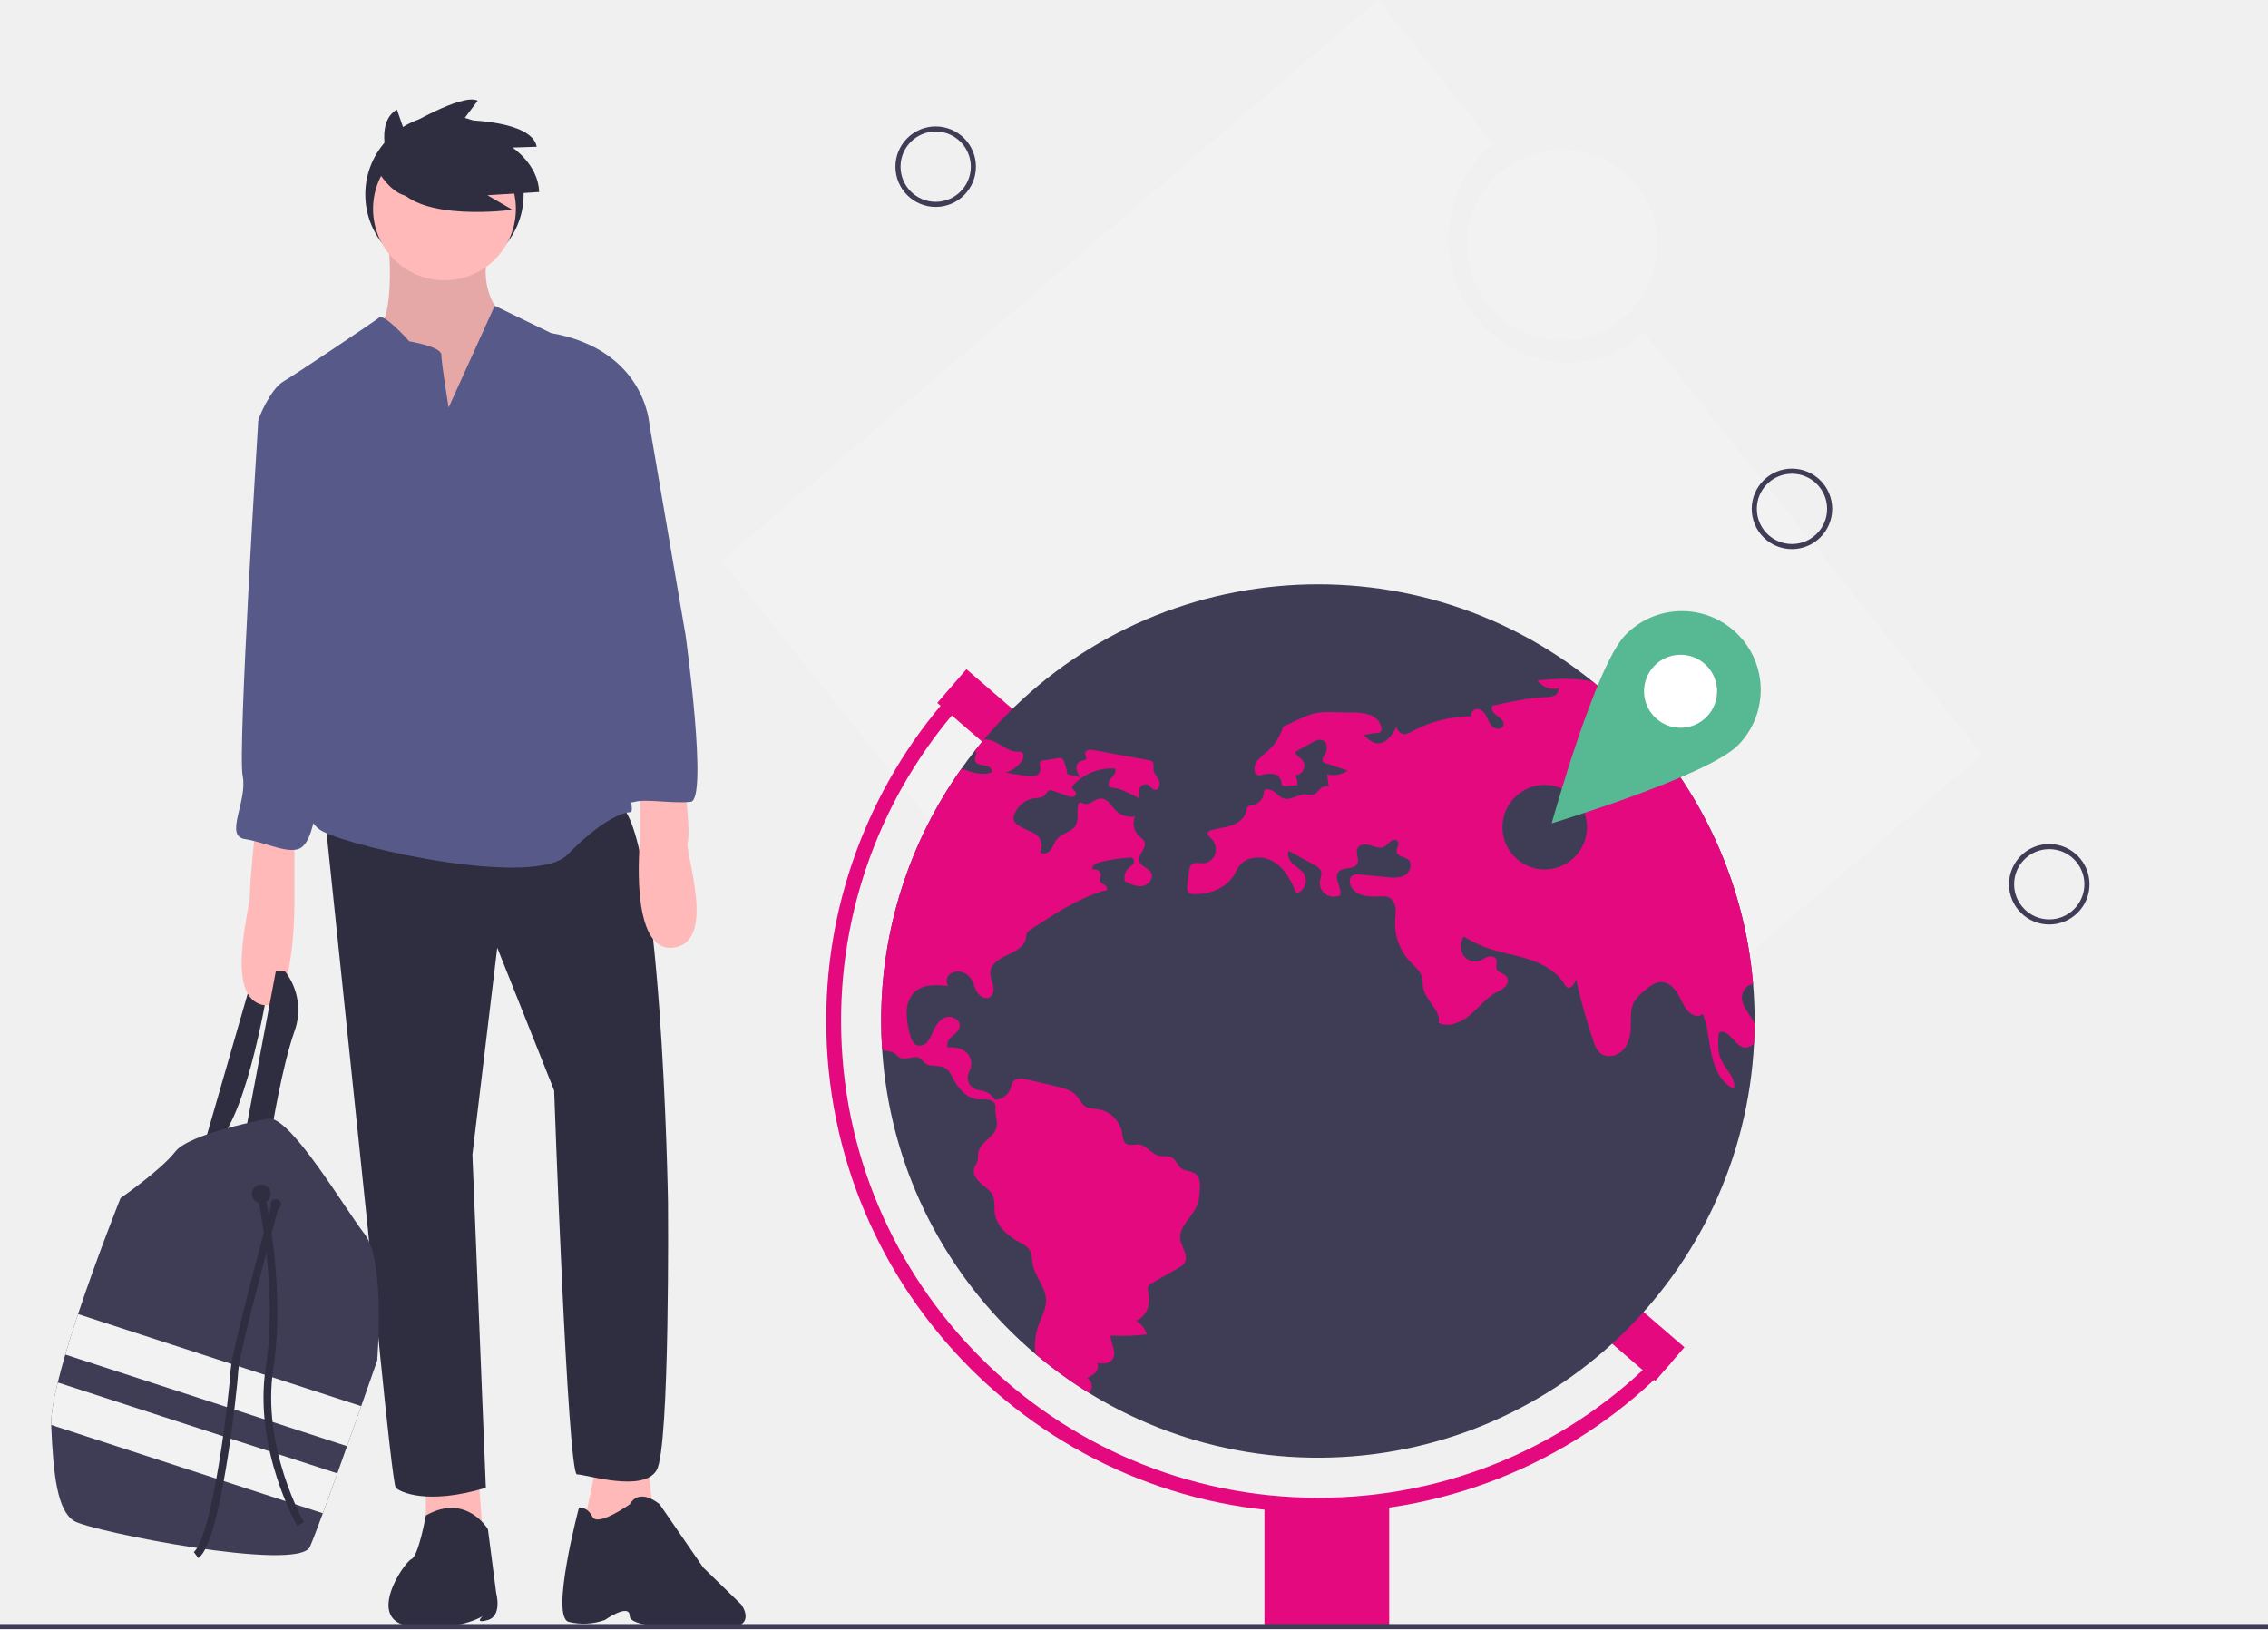
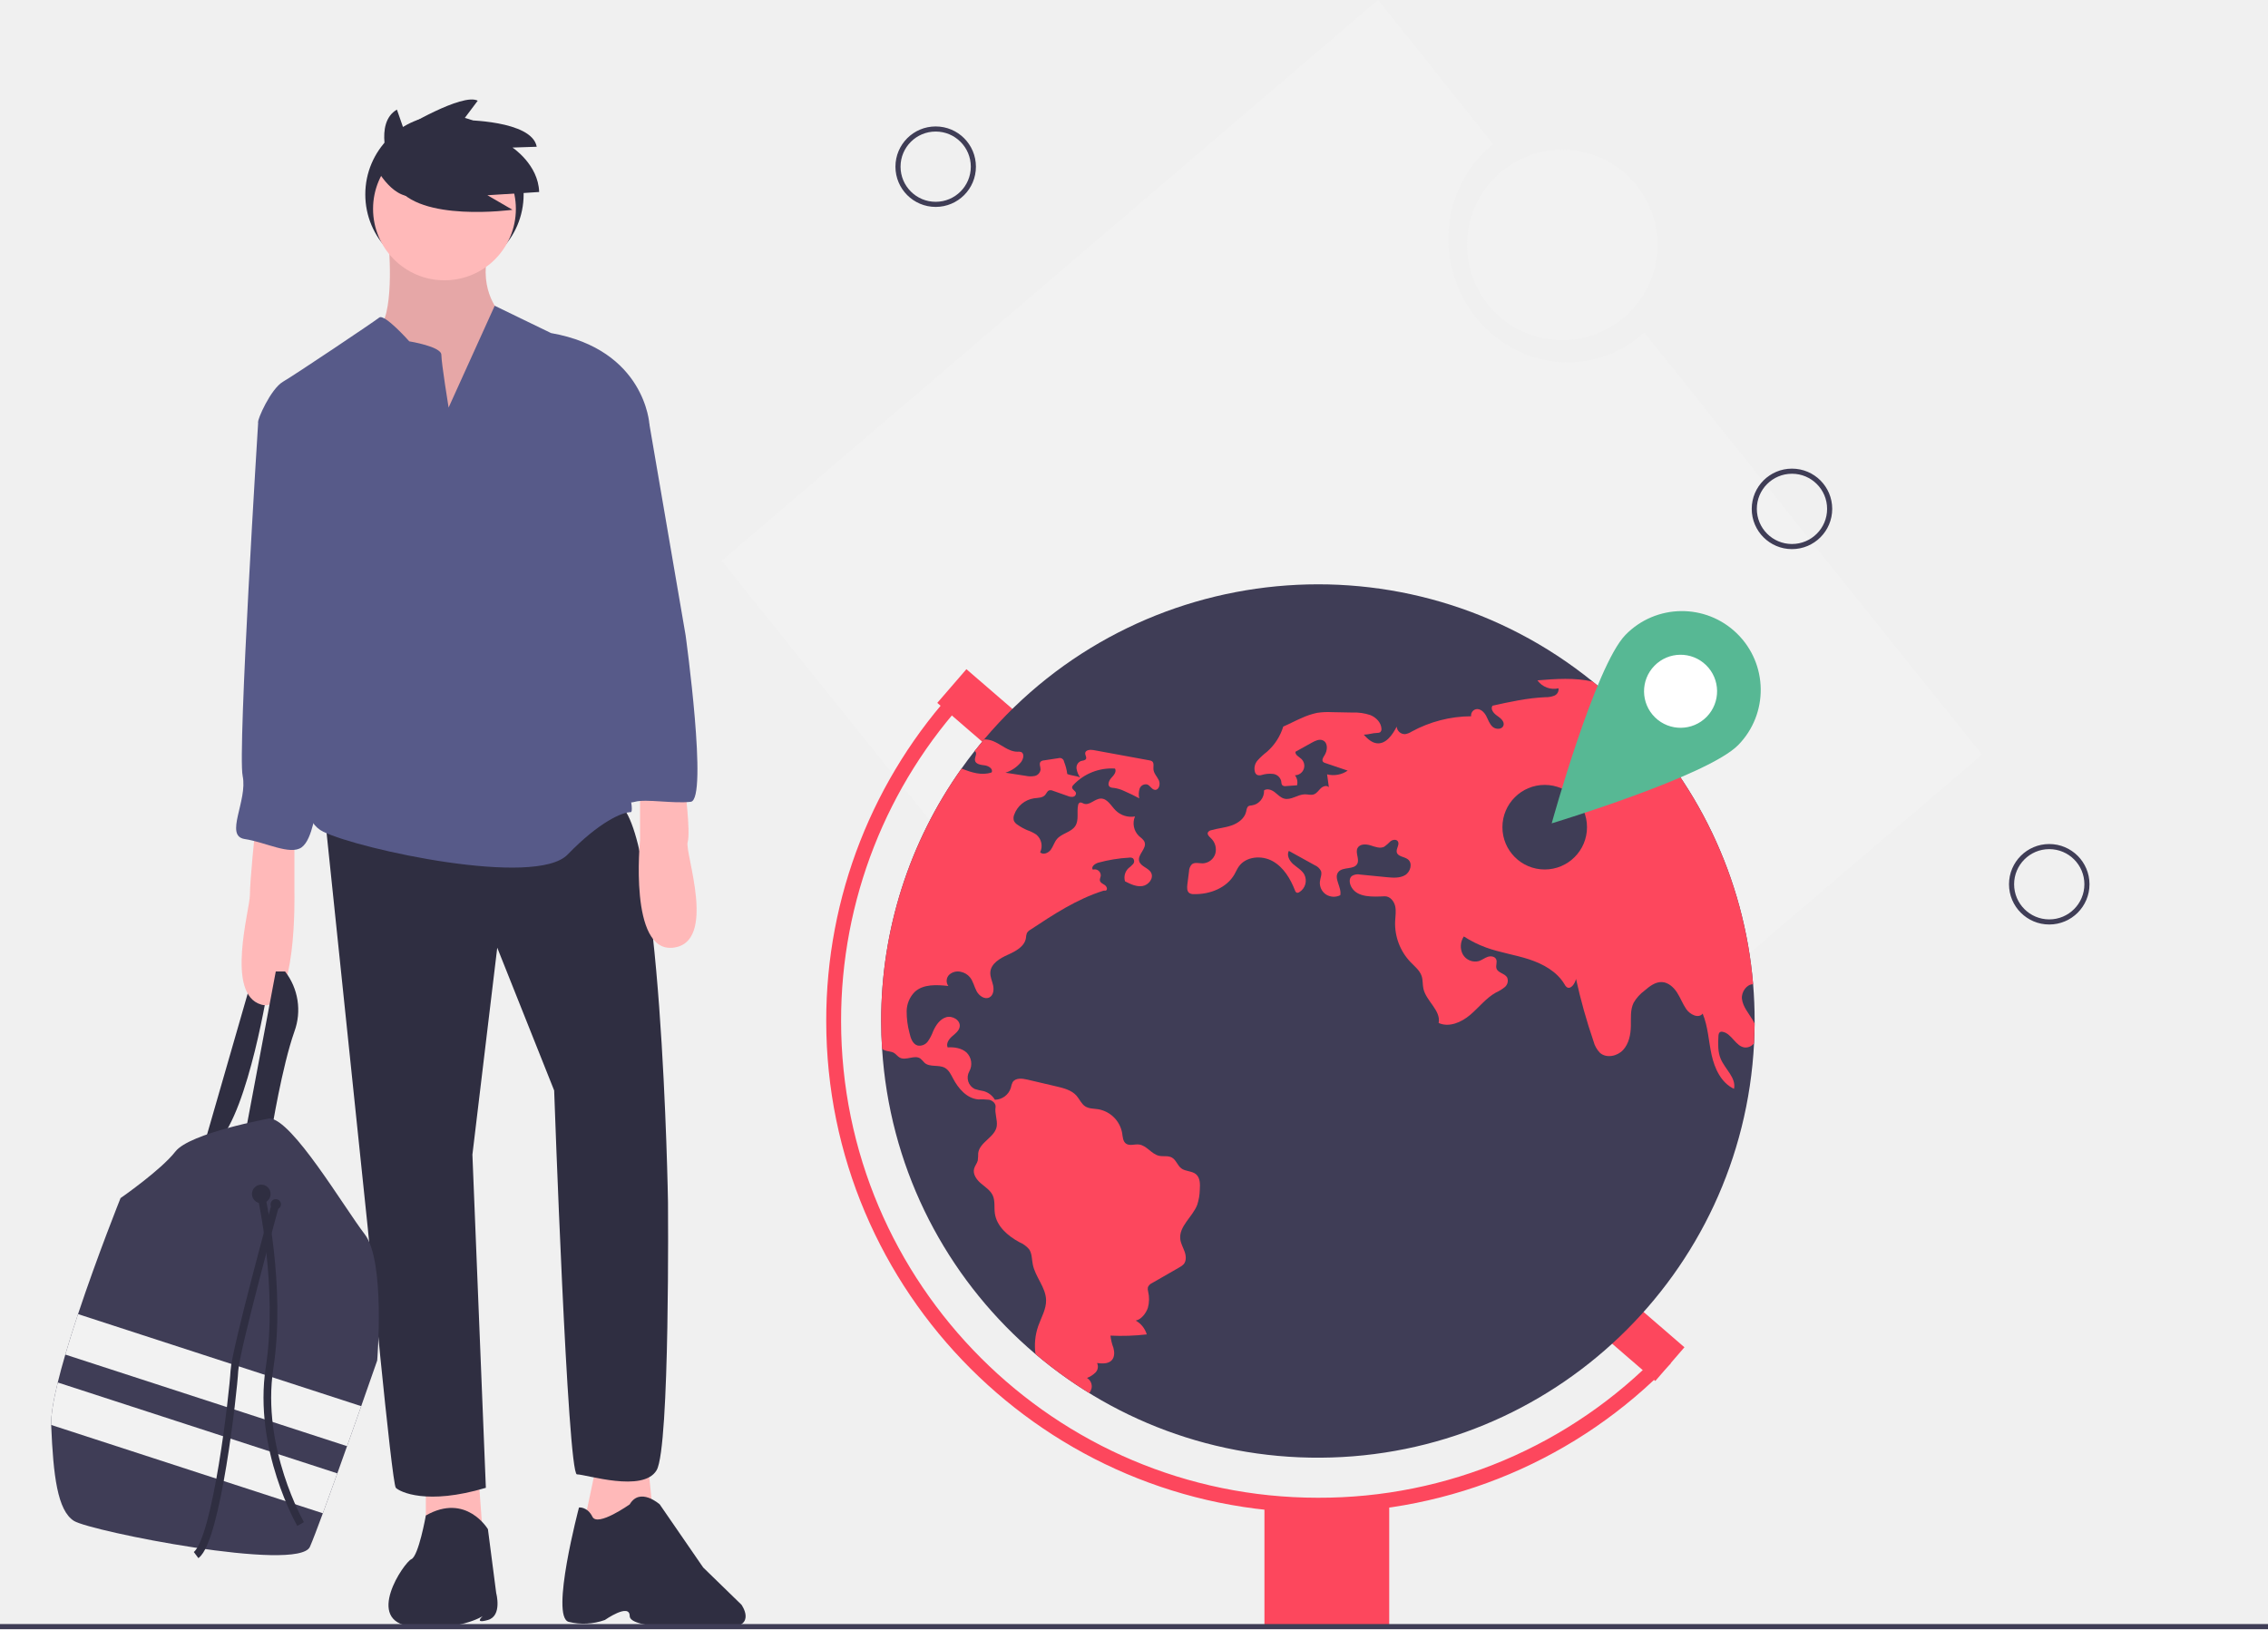
<svg xmlns="http://www.w3.org/2000/svg" id="b68b2dea-431f-4b15-9350-961d32a371b9" data-name="Layer 1" width="888" height="637.962" viewBox="0 0 888 637.962">
  <circle cx="174.023" cy="76.131" r="30.997" fill="#2f2e41" />
  <path d="M235.615,580.545l19.044-66.045,6.483,2.026s-7.699,49.433-19.854,61.993Z" transform="translate(-156 -131.237)" fill="#2f2e41" />
  <path d="M308.143,226.007s2.431,25.932-3.241,33.225,3.647,21.475,3.647,21.475l17.018,20.259,25.122-11.345,3.647-21.07-2.431-14.587s-8.509-8.509-4.862-23.906S308.143,226.007,308.143,226.007Z" transform="translate(-156 -131.237)" fill="#ffb9b9" />
  <path d="M308.143,226.007s2.431,25.932-3.241,33.225,3.647,21.475,3.647,21.475l17.018,20.259,25.122-11.345,3.647-21.07-2.431-14.587s-8.509-8.509-4.862-23.906S308.143,226.007,308.143,226.007Z" transform="translate(-156 -131.237)" opacity="0.1" />
  <polygon points="166.73 579.778 166.73 596.39 189.015 600.847 186.989 573.295 166.73 579.778" fill="#ffb9b9" />
  <polygon points="233.586 573.295 228.723 596.39 238.448 603.278 255.466 590.718 253.44 570.863 233.586 573.295" fill="#ffb9b9" />
  <path d="M347.041,730.058s-8.509-14.383-24.311-5.368c0,0-2.836,15.903-5.673,17.118s-18.639,24.311,0,26.337,27.958-4.052,27.958-4.052-3.647,3.138,2.026,1.517,3.241-10.535,3.241-10.535Z" transform="translate(-156 -131.237)" fill="#2f2e41" />
  <path d="M402.551,720.334s-12.561,8.914-14.587,4.862-5.267-3.647-5.267-3.647-11.345,42.768-4.052,44.794A24.584,24.584,0,0,0,392.827,765.611s9.724-6.81,9.724-1.543,27.147,4.888,38.493,4.483,5.267-8.914,5.267-8.914l-14.992-14.587-17.018-24.716S406.603,713.446,402.551,720.334Z" transform="translate(-156 -131.237)" fill="#2f2e41" />
  <path d="M283.022,449.264l17.018,163.29s9.319,99.676,10.94,101.297,12.156,6.888,35.251,0l-5.267-130.47,9.724-81.037,22.285,55.916s5.267,150.324,8.914,150.324,25.932,7.293,31.199-1.621,4.457-104.943,4.457-104.943-2.431-151.54-20.259-156.402S283.022,449.264,283.022,449.264Z" transform="translate(-156 -131.237)" fill="#2f2e41" />
  <circle cx="174.023" cy="81.804" r="27.958" fill="#ffb9b9" />
  <path d="M331.644,290.836s-2.836-17.423-2.836-20.665-12.561-5.267-12.561-5.267-9.724-10.94-11.75-9.319-32.82,22.285-37.682,25.122-10.13,14.992-9.724,15.802,25.527,53.485,25.527,53.485,10.94,32.415,3.241,49.433-17.423,50.648-3.241,57.536,83.063,21.88,95.624,8.914,21.475-16.613,24.716-16.613-13.371-56.321-9.724-61.588-1.621-38.087-1.621-38.087l18.639-52.269s-1.621-29.173-38.493-35.656L349.699,250.968Z" transform="translate(-156 -131.237)" fill="#575a89" />
  <path d="M255.874,456.558s-2.026,19.449-2.026,25.122-9.724,38.898,4.457,42.95,12.966-44.165,12.966-44.165V455.747Z" transform="translate(-156 -131.237)" fill="#ffb9b9" />
  <path d="M424.026,438.324s2.431,18.639,1.216,22.69,11.75,39.303-5.673,41.329-12.966-42.139-12.966-42.139v-21.88Z" transform="translate(-156 -131.237)" fill="#ffb9b9" />
  <path d="M252.227,574.062l11.75-62.399h3.647a24.543,24.543,0,0,1,3.647,23.501c-4.862,13.776-8.914,38.898-8.914,38.898Z" transform="translate(-156 -131.237)" fill="#2f2e41" />
  <path d="M263.167,291.647l-6.078,4.862s-8.104,128.849-6.078,138.574-7.293,23.501.81,24.716,17.828,6.483,22.285,3.241,5.267-14.992,6.888-17.828,4.457-36.467,4.457-36.467,8.509-33.63,3.241-58.752-10.13-50.648-10.13-50.648Z" transform="translate(-156 -131.237)" fill="#575a89" />
  <path d="M391.611,281.517,410.25,297.319l14.182,82.658s8.914,64.425,2.026,65.235-17.423-1.216-21.88,0-8.104-2.026-8.104-2.026-4.862-25.932-4.862-26.337S388.37,386.866,388.37,386.866l-4.052-33.225,6.078-36.467Z" transform="translate(-156 -131.237)" fill="#575a89" />
  <path d="M303.686,664.013s-2.634,7.565-6.264,17.865c-1.686,4.789-3.586,10.174-5.543,15.665-1.26,3.549-2.54,7.143-3.801,10.652-2.01,5.612-3.963,11.001-5.669,15.628-2.253,6.106-4.08,10.891-5.061,13.124-4.457,10.13-85.899-6.078-92.382-10.13s-8.104-17.828-8.914-37.277c-.004-.101-.008-.203-.008-.304-.105-3.926.895-9.773,2.569-16.633.835-3.428,1.84-7.107,2.958-10.928,1.499-5.126,3.201-10.498,4.98-15.847,7.642-22.974,16.649-45.429,16.649-45.429s15.802-10.94,21.475-18.233,36.872-12.966,36.872-12.966c8.914.405,29.173,34.846,37.277,45.381S303.686,664.013,303.686,664.013Z" transform="translate(-156 -131.237)" fill="#3f3d56" />
  <circle cx="102.305" cy="467.541" r="3.647" fill="#2f2e41" />
  <circle cx="107.978" cy="471.593" r="2.026" fill="#2f2e41" />
  <path d="M297.422,681.878c-1.686,4.789-3.586,10.174-5.543,15.665L181.571,661.675c1.499-5.126,3.201-10.498,4.98-15.847Z" transform="translate(-156 -131.237)" fill="#f2f2f2" />
  <path d="M288.078,708.194c-2.01,5.612-3.963,11.001-5.669,15.628L176.044,689.236c-.105-3.926.895-9.773,2.569-16.633Z" transform="translate(-156 -131.237)" fill="#f2f2f2" />
  <path d="M258.305,599.588s8.104,35.656,3.241,67.261,12.156,61.183,12.156,61.183" transform="translate(-156 -131.237)" fill="none" stroke="#2f2e41" stroke-miterlimit="10" stroke-width="3" />
  <path d="M263.978,602.425s-15.802,57.536-16.207,65.64-6.888,66.045-14.992,72.123" transform="translate(-156 -131.237)" fill="none" stroke="#2f2e41" stroke-miterlimit="10" stroke-width="3" />
  <path d="M308.559,195.98s-6.328-16.454,2.848-21.833l2.531,7.278s23.099-13.923,29.111-10.758l-5.696,7.594s26.896,0,28.794,10.442l-9.493.316s10.126,6.645,10.442,17.403l-20.251,1.266,9.809,5.696s-36.705,5.063-45.565-9.493Z" transform="translate(-156 -131.237)" fill="#2f2e41" />
  <path d="M303.078,196.631s7.293,14.587,17.018,10.94,0-17.018,0-17.018l-6.483-3.241Z" transform="translate(-156 -131.237)" fill="#2f2e41" />
  <path d="M932,426.751,799.75,261.487A44.403,44.403,0,0,1,778.361,272.287c-24.898,4.903-49.212-12.099-54.308-37.975a47.966,47.966,0,0,1,16.558-46.725L695.518,131.237,438.615,350.8l236.482,295.514Z" transform="translate(-156 -131.237)" fill="#f2f2f2" />
  <circle cx="611.674" cy="95.915" r="37.284" fill="#f2f2f2" />
-   <rect x="539.173" y="391.09" width="17.448" height="50.793" transform="translate(-281.462 427.517) rotate(-49.17044)" fill="#e5097f" />
-   <rect x="784.052" y="628.189" width="17.448" height="45.023" transform="translate(-373.9078 693.8884) rotate(-49.17044)" fill="#e5097f" />
+   <rect x="539.173" y="391.09" width="17.448" height="50.793" transform="translate(-281.462 427.517) rotate(-49.17044)" fill="#FD475D" />
+   <rect x="784.052" y="628.189" width="17.448" height="45.023" transform="translate(-373.9078 693.8884) rotate(-49.17044)" fill="#FD475D" />
  <path d="M843,531.047V532.071q-.035,3.856-.221,7.677a170.99,170.99,0,0,1-341.411,2.233q-.349-5.426-.349-10.934a170.143,170.143,0,0,1,31.441-98.837q2.46-3.49,5.118-6.851c1.221-1.559,2.478-3.083,3.746-4.595a171.023,171.023,0,0,1,238.293-22.613c2.059,1.663,4.083,3.385,6.06,5.141q2.373,2.111,4.664,4.316A170.528,170.528,0,0,1,842.407,516.67Q843,523.789,843,531.047Z" transform="translate(-156 -131.237)" fill="#3f3d56" />
-   <path d="M672.01,723.557c-106.15,0-192.51-86.36-192.51-192.51a191.88,191.88,0,0,1,51.366-130.915l4.263,3.956A186.079,186.079,0,0,0,485.316,531.047c0,102.943,83.75,186.694,186.694,186.694a185.217,185.217,0,0,0,134.026-56.725l4.176,4.048A190.987,190.987,0,0,1,672.01,723.557Z" transform="translate(-156 -131.237)" fill="#e5097f" />
-   <rect x="495.072" y="588.249" width="48.854" height="48.854" fill="#e5097f" />
-   <path d="M537.579,425.359a.951.951,0,0,1,.233.14c.919.756-.233,2.21-.093,3.408.163,1.535,2.21,1.873,3.757,2.024,1.547.163,3.501,1.407,2.768,2.78-3.885,1.338-7.817.023-11.783-1.501a170.144,170.144,0,0,0-31.441,98.837q0,5.514.349,10.934a4.42,4.42,0,0,0,1.059.57c1.163.442,2.513.361,3.583.989.849.5,1.419,1.384,2.268,1.849,2.431,1.326,5.804-1.221,8.073.361a20.857,20.857,0,0,1,1.663,1.698c2.094,1.815,5.537.593,7.956,1.954,1.559.872,2.361,2.617,3.199,4.199,2.082,3.955,5.455,7.84,9.91,8.154a26.688,26.688,0,0,1,4.211.14c1.373.314,2.722,1.512,2.501,2.896-.384,2.385.791,4.99.477,7.375-.57,4.362-6.747,6.27-7.27,10.632a26.264,26.264,0,0,1-.163,2.873c-.279,1.14-1.14,2.07-1.442,3.21-.582,2.152.965,4.304,2.652,5.746,1.698,1.454,3.722,2.71,4.653,4.734.977,2.152.5,4.653.814,6.991.698,5.106,5.106,8.887,9.643,11.33a10.068,10.068,0,0,1,3.769,2.745c1.163,1.687,1.047,3.908,1.442,5.921.954,4.92,5.095,8.98,5.211,13.993.081,3.571-1.896,6.805-3.082,10.166a23.462,23.462,0,0,0-1.059,10.981,171.809,171.809,0,0,0,21.089,15.296,6.144,6.144,0,0,0,.872-1.954,3.865,3.865,0,0,0-1.803-4.001,9.562,9.562,0,0,0,3.338-2.14,3.275,3.275,0,0,0,.605-3.699c2.047.256,4.478.384,5.828-1.186,1.082-1.256,1.012-3.141.582-4.734a19.525,19.525,0,0,1-1.163-4.816,86.623,86.623,0,0,0,14.214-.477,9.227,9.227,0,0,0-4.327-5.421c2.14-.361,4.083-2.92,4.757-4.979a12.681,12.681,0,0,0,.093-6.433,3.422,3.422,0,0,1-.07-1.675,3.296,3.296,0,0,1,1.698-1.64q5.304-3.053,10.608-6.095a6.396,6.396,0,0,0,1.698-1.245c1.105-1.314.942-3.28.372-4.897s-1.477-3.141-1.698-4.839c-.651-5.083,4.792-8.736,6.63-13.528a20.318,20.318,0,0,0,1-5.921c.151-2.164.163-4.664-1.489-6.049-1.594-1.338-4.071-1.035-5.735-2.28-1.524-1.14-2.047-3.338-3.711-4.257-1.512-.838-3.397-.302-5.083-.698-2.955-.686-4.816-4.094-7.84-4.409-1.698-.186-3.629.651-5.025-.337-1.233-.884-1.28-2.64-1.512-4.129a11.535,11.535,0,0,0-9.306-9.329c-1.756-.279-3.664-.174-5.165-1.14-1.512-.977-2.198-2.803-3.397-4.164-1.908-2.175-4.932-2.955-7.759-3.618q-5.758-1.343-11.504-2.699c-2.036-.489-4.664-.744-5.769,1.047a7.869,7.869,0,0,0-.675,2.152,6.673,6.673,0,0,1-6.258,4.699,7.394,7.394,0,0,0-4.35-3.373,27.448,27.448,0,0,1-3.536-.838,4.954,4.954,0,0,1-2.14-6.875,6.172,6.172,0,0,0-1.059-7.41c-1.954-1.756-4.781-2.187-7.41-2.012-.686-1.501.465-3.187,1.698-4.281,1.245-1.082,2.745-2.152,3.013-3.78.43-2.559-2.838-4.502-5.316-3.746-2.478.768-4.06,3.176-5.106,5.548a16.734,16.734,0,0,1-2.059,3.943,4.042,4.042,0,0,1-3.908,1.605c-2.047-.523-2.827-2.955-3.28-5.002a32.614,32.614,0,0,1-1.093-8.387,10.948,10.948,0,0,1,3.164-7.631c3.385-3.117,8.596-2.815,13.167-2.315a3.354,3.354,0,0,1,.349-4.42,5.026,5.026,0,0,1,4.56-1.117,6.256,6.256,0,0,1,3.524,2.105c1.303,1.582,1.675,3.734,2.652,5.525.989,1.803,3.199,3.338,5.002,2.373,1.57-.838,1.815-3.001,1.431-4.734-.395-1.722-1.221-3.408-1.082-5.176.268-3.362,3.769-5.397,6.851-6.781s6.607-3.257,7.096-6.607a6.174,6.174,0,0,1,.372-1.908,3.729,3.729,0,0,1,1.384-1.303c8.992-5.944,18.146-11.969,28.429-15.215.535-.174.593.012,1.14-.116.768-.442.256-1.663-.477-2.152s-1.71-.872-1.896-1.733c-.128-.628.244-1.256.337-1.896a2.367,2.367,0,0,0-3.106-2.396c-.826-1.093.803-2.361,2.129-2.734a58.139,58.139,0,0,1,12.155-1.977,2.164,2.164,0,0,1,1.384.233,1.645,1.645,0,0,1,.105,2.257,12.74,12.74,0,0,1-1.849,1.687,5.081,5.081,0,0,0-1.326,5.106c2.152,1.093,4.478,2.222,6.863,1.838,2.373-.384,4.478-3.059,3.362-5.188-1.035-1.989-4.164-2.443-4.699-4.618-.628-2.547,2.978-4.816,2.164-7.305-.349-1.093-1.442-1.745-2.28-2.524a6.882,6.882,0,0,1-1.501-7.607,8.668,8.668,0,0,1-7.584-2.373c-1.815-1.826-3.257-4.723-5.839-4.63-2.361.07-4.397,2.827-6.607,1.989-.547-.209-1.117-.628-1.64-.384a1.356,1.356,0,0,0-.617,1.012c-.558,2.687.407,5.746-1.059,8.073-1.594,2.524-5.281,2.873-7.212,5.153-1.047,1.233-1.454,2.896-2.419,4.199s-3.001,2.14-4.164,1a5.732,5.732,0,0,0-1.559-6.979,14.989,14.989,0,0,0-3.443-1.675,20.434,20.434,0,0,1-3.85-2.14,3.815,3.815,0,0,1-1.407-1.512,3.477,3.477,0,0,1,.093-2.396,9.794,9.794,0,0,1,7.782-6.444c1.535-.209,3.327-.14,4.35-1.314.535-.617.814-1.559,1.605-1.803a2.34,2.34,0,0,1,1.477.174c1.919.675,3.827,1.349,5.746,2.024a3.936,3.936,0,0,0,2.047.337,1.377,1.377,0,0,0,1.198-1.454c-.186-.954-1.652-1.407-1.512-2.373a1.509,1.509,0,0,1,.477-.814,20.554,20.554,0,0,1,16.296-6.433c.721,1.198-.419,2.606-1.384,3.618-.954,1.024-1.722,2.838-.558,3.618a3.064,3.064,0,0,0,1.524.349,13.291,13.291,0,0,1,4.071,1.233c1.989.861,3.943,1.815,5.851,2.838a7.376,7.376,0,0,1,.14-3.769,2.559,2.559,0,0,1,3.024-1.64c1.14.442,1.722,1.954,2.943,2.094,1.617.186,2.257-2.21,1.582-3.699s-2.024-2.722-2.129-4.362c-.081-1.093.337-2.454-.535-3.117a2.314,2.314,0,0,0-1.035-.372q-10.957-2.007-21.926-4.025c-1.303-.244-3.176-.058-3.234,1.256-.035.744.628,1.477.337,2.152-.314.721-1.338.663-2.082.919a2.827,2.827,0,0,0-1.628,2.989,8.149,8.149,0,0,0,1.373,3.362c-1.431-.593-3.583-.698-5.013-1.303a19.296,19.296,0,0,0-1.256-4.827,1.704,1.704,0,0,0-2.222-1.373c-1.884.291-3.769.57-5.653.861a2.187,2.187,0,0,0-1.291.5c-.733.779-.012,2.024-.035,3.094a2.9,2.9,0,0,1-2.245,2.501,8.462,8.462,0,0,1-3.583-.047c-2.64-.407-5.269-.814-7.91-1.221a12.957,12.957,0,0,0,5.979-4.001c1.047-1.233,1.605-3.536.093-4.118a3.609,3.609,0,0,0-1.373-.105c-3.583.023-6.409-2.966-9.759-4.234a9.593,9.593,0,0,0-3.292-.605Z" transform="translate(-156 -131.237)" fill="#e5097f" />
-   <path d="M842.779,539.748a4.2,4.2,0,0,1-3.559,1.687c-3.641-.314-5.176-5.56-8.782-6.153a1.405,1.405,0,0,0-.954.093c-.535.291-.628,1.012-.663,1.617-.151,3.001-.279,6.118.896,8.887,1.71,4.048,6.142,7.444,5.211,11.737-5.002-2.315-7.607-7.933-8.782-13.319-1.186-5.386-1.373-11.039-3.49-16.134-1.617,2.059-4.99.361-6.456-1.803-1.396-2.047-2.257-4.42-3.606-6.502-1.349-2.07-3.42-3.932-5.886-4.048-2.594-.116-4.851,1.663-6.828,3.35a15.802,15.802,0,0,0-4.246,4.723c-1.384,2.792-1.024,6.072-1.093,9.178-.07,3.35-.779,6.898-3.071,9.364-2.292,2.454-6.514,3.315-9.038,1.093a10.196,10.196,0,0,1-2.524-4.548,221.318,221.318,0,0,1-6.84-24.404c-.419,1.884-2.082,4.315-3.664,3.21a3.267,3.267,0,0,1-.838-1.093c-2.955-4.99-8.41-7.991-13.935-9.794-5.514-1.791-11.318-2.629-16.773-4.606a42.885,42.885,0,0,1-8.712-4.339,6.86,6.86,0,0,0-.419,7.002,5.609,5.609,0,0,0,6.305,2.64c1.21-.395,2.233-1.233,3.431-1.652,1.198-.407,2.815-.209,3.338.954.512,1.105-.256,2.443.128,3.606.57,1.756,3.234,1.896,4.164,3.501a3.241,3.241,0,0,1-.872,3.746,15.676,15.676,0,0,1-3.513,2.164c-3.908,2.175-6.688,5.886-10.108,8.771-3.42,2.896-8.247,5.002-12.318,3.152.965-4.92-4.885-8.526-5.967-13.423-.361-1.617-.174-3.327-.675-4.897-.733-2.28-2.757-3.839-4.409-5.56a21.855,21.855,0,0,1-5.99-15.878c.093-2.024.465-4.083,0-6.06-.454-1.966-2.094-3.873-4.118-3.792-4.618.209-10.446.558-12.865-3.385-.872-1.407-1.245-3.466.012-4.548a4.392,4.392,0,0,1,3.338-.57c3.478.337,6.944.686,10.422,1.024,2.431.233,5.06.43,7.154-.838s3.001-4.653,1.059-6.153c-1.407-1.093-3.943-1.035-4.362-2.768-.337-1.454,1.268-3.094.395-4.315-.617-.861-2.012-.628-2.861.023a18.694,18.694,0,0,1-2.408,2.105c-1.663.861-3.641.035-5.432-.523s-4.188-.605-5.048,1.059c-.977,1.849.849,4.292-.105,6.153-1.28,2.454-5.583,1.059-7.375,3.176-2.047,2.419,1.396,6.049.71,9.143a5.7,5.7,0,0,1-5.618-.314,5.439,5.439,0,0,1-2.35-5.072c.163-1.396.896-2.827.407-4.141a4.834,4.834,0,0,0-2.454-2.245q-5.06-2.809-10.12-5.595c-.942,1.745.244,3.897,1.733,5.211,1.477,1.303,3.338,2.292,4.315,4.013a5.274,5.274,0,0,1-1.977,6.956,1.227,1.227,0,0,1-1.012.174,1.402,1.402,0,0,1-.651-.872c-1.78-4.571-4.467-9.073-8.747-11.458-4.292-2.396-10.446-1.896-13.26,2.117-.663.954-1.117,2.047-1.698,3.059-3.082,5.362-9.713,7.898-15.901,7.735a3.064,3.064,0,0,1-1.733-.407c-1-.686-.954-2.152-.803-3.362.221-1.71.43-3.408.651-5.118a4.099,4.099,0,0,1,1.128-2.803c1.152-.907,2.803-.337,4.269-.361a5.377,5.377,0,0,0,4.897-3.78,6.077,6.077,0,0,0-1.698-6.049c-.663-.628-1.559-1.419-1.21-2.268a1.885,1.885,0,0,1,1.314-.884c2.617-.756,5.397-.954,7.968-1.861,2.582-.896,5.083-2.734,5.7-5.397.186-.814.268-1.803,1-2.21a3.24,3.24,0,0,1,1.163-.233,5.661,5.661,0,0,0,4.851-5.897c1.233-.861,2.966-.221,4.164.698,1.186.919,2.245,2.129,3.699,2.524,2.71.744,5.327-1.663,8.142-1.675,1.186,0,2.408.419,3.513.012,1.128-.407,1.803-1.524,2.664-2.35.872-.838,2.385-1.338,3.187-.442-.233-1.687-.454-3.362-.686-5.037a9.901,9.901,0,0,0,8.061-1.466c-2.931-.989-5.851-1.977-8.782-2.966a1.895,1.895,0,0,1-.826-.442c-.64-.686,0-1.756.512-2.536,1.245-1.873,1.454-4.955-.593-5.886-1.396-.64-2.989.128-4.327.872-2.14,1.186-4.281,2.385-6.421,3.571-.198,1.221,1.291,1.919,2.21,2.734a3.706,3.706,0,0,1-2.419,6.479,4.643,4.643,0,0,1,.826,3.92c-1.431.105-2.873.209-4.315.314a1.853,1.853,0,0,1-1.396-.279c-.465-.407-.395-1.128-.512-1.733a3.744,3.744,0,0,0-3.164-2.757,10.922,10.922,0,0,0-4.409.407,2.686,2.686,0,0,1-1.908-.047,1.903,1.903,0,0,1-.744-.954,4.864,4.864,0,0,1,.977-4.676,26.767,26.767,0,0,1,3.676-3.385,21.428,21.428,0,0,0,6.386-9.887c2.373-1,4.827-2.35,7.212-3.35a28.809,28.809,0,0,1,5.99-2.012,28.309,28.309,0,0,1,5.874-.279c2.675.047,5.362.093,8.038.151a19.344,19.344,0,0,1,7.037,1.012c2.198.907,4.141,2.873,4.292,5.246a1.611,1.611,0,0,1-.523,1.477,1.885,1.885,0,0,1-1.012.233c-2.222.07-3.164.628-5.386.71,1.407,1.501,2.989,3.082,5.037,3.35,3.606.465,6.2-3.269,7.863-6.514a3.174,3.174,0,0,0,3.315,2.943,6.685,6.685,0,0,0,2.501-.977,49.195,49.195,0,0,1,23.322-6.025,2.511,2.511,0,0,1,1.919-2.768c1.663-.326,3.152,1.105,3.955,2.594.791,1.489,1.291,3.21,2.571,4.327,1.268,1.117,3.722,1.059,4.222-.547.489-1.547-1.128-2.873-2.466-3.792-1.349-.907-2.757-2.594-1.849-3.943,6.84-1.524,13.737-3.036,20.751-3.338a8.831,8.831,0,0,0,3.49-.605,2.712,2.712,0,0,0,1.628-2.873,7.931,7.931,0,0,1-8.259-3.117c7.2-.593,14.738-1.117,21.659.5l6.06,5.141c-1.152,1.198-2.687,2.326-1.849,3.525a2.579,2.579,0,0,0,2.129.733c1.466.023,2.931.058,4.385.058a170.528,170.528,0,0,1,52.065,109.062c-2.443-.093-4.688,3.001-4.374,5.7.372,3.129,2.629,5.642,4.246,8.34A12.709,12.709,0,0,1,843,532.071Z" transform="translate(-156 -131.237)" fill="#e5097f" />
+   <path d="M672.01,723.557c-106.15,0-192.51-86.36-192.51-192.51a191.88,191.88,0,0,1,51.366-130.915l4.263,3.956A186.079,186.079,0,0,0,485.316,531.047c0,102.943,83.75,186.694,186.694,186.694a185.217,185.217,0,0,0,134.026-56.725l4.176,4.048A190.987,190.987,0,0,1,672.01,723.557Z" transform="translate(-156 -131.237)" fill="#FD475D" />
+   <rect x="495.072" y="588.249" width="48.854" height="48.854" fill="#FD475D" />
+   <path d="M537.579,425.359a.951.951,0,0,1,.233.14c.919.756-.233,2.21-.093,3.408.163,1.535,2.21,1.873,3.757,2.024,1.547.163,3.501,1.407,2.768,2.78-3.885,1.338-7.817.023-11.783-1.501a170.144,170.144,0,0,0-31.441,98.837q0,5.514.349,10.934a4.42,4.42,0,0,0,1.059.57c1.163.442,2.513.361,3.583.989.849.5,1.419,1.384,2.268,1.849,2.431,1.326,5.804-1.221,8.073.361a20.857,20.857,0,0,1,1.663,1.698c2.094,1.815,5.537.593,7.956,1.954,1.559.872,2.361,2.617,3.199,4.199,2.082,3.955,5.455,7.84,9.91,8.154a26.688,26.688,0,0,1,4.211.14c1.373.314,2.722,1.512,2.501,2.896-.384,2.385.791,4.99.477,7.375-.57,4.362-6.747,6.27-7.27,10.632a26.264,26.264,0,0,1-.163,2.873c-.279,1.14-1.14,2.07-1.442,3.21-.582,2.152.965,4.304,2.652,5.746,1.698,1.454,3.722,2.71,4.653,4.734.977,2.152.5,4.653.814,6.991.698,5.106,5.106,8.887,9.643,11.33a10.068,10.068,0,0,1,3.769,2.745c1.163,1.687,1.047,3.908,1.442,5.921.954,4.92,5.095,8.98,5.211,13.993.081,3.571-1.896,6.805-3.082,10.166a23.462,23.462,0,0,0-1.059,10.981,171.809,171.809,0,0,0,21.089,15.296,6.144,6.144,0,0,0,.872-1.954,3.865,3.865,0,0,0-1.803-4.001,9.562,9.562,0,0,0,3.338-2.14,3.275,3.275,0,0,0,.605-3.699c2.047.256,4.478.384,5.828-1.186,1.082-1.256,1.012-3.141.582-4.734a19.525,19.525,0,0,1-1.163-4.816,86.623,86.623,0,0,0,14.214-.477,9.227,9.227,0,0,0-4.327-5.421c2.14-.361,4.083-2.92,4.757-4.979a12.681,12.681,0,0,0,.093-6.433,3.422,3.422,0,0,1-.07-1.675,3.296,3.296,0,0,1,1.698-1.64q5.304-3.053,10.608-6.095a6.396,6.396,0,0,0,1.698-1.245c1.105-1.314.942-3.28.372-4.897s-1.477-3.141-1.698-4.839c-.651-5.083,4.792-8.736,6.63-13.528a20.318,20.318,0,0,0,1-5.921c.151-2.164.163-4.664-1.489-6.049-1.594-1.338-4.071-1.035-5.735-2.28-1.524-1.14-2.047-3.338-3.711-4.257-1.512-.838-3.397-.302-5.083-.698-2.955-.686-4.816-4.094-7.84-4.409-1.698-.186-3.629.651-5.025-.337-1.233-.884-1.28-2.64-1.512-4.129a11.535,11.535,0,0,0-9.306-9.329c-1.756-.279-3.664-.174-5.165-1.14-1.512-.977-2.198-2.803-3.397-4.164-1.908-2.175-4.932-2.955-7.759-3.618q-5.758-1.343-11.504-2.699c-2.036-.489-4.664-.744-5.769,1.047a7.869,7.869,0,0,0-.675,2.152,6.673,6.673,0,0,1-6.258,4.699,7.394,7.394,0,0,0-4.35-3.373,27.448,27.448,0,0,1-3.536-.838,4.954,4.954,0,0,1-2.14-6.875,6.172,6.172,0,0,0-1.059-7.41c-1.954-1.756-4.781-2.187-7.41-2.012-.686-1.501.465-3.187,1.698-4.281,1.245-1.082,2.745-2.152,3.013-3.78.43-2.559-2.838-4.502-5.316-3.746-2.478.768-4.06,3.176-5.106,5.548a16.734,16.734,0,0,1-2.059,3.943,4.042,4.042,0,0,1-3.908,1.605c-2.047-.523-2.827-2.955-3.28-5.002a32.614,32.614,0,0,1-1.093-8.387,10.948,10.948,0,0,1,3.164-7.631c3.385-3.117,8.596-2.815,13.167-2.315a3.354,3.354,0,0,1,.349-4.42,5.026,5.026,0,0,1,4.56-1.117,6.256,6.256,0,0,1,3.524,2.105c1.303,1.582,1.675,3.734,2.652,5.525.989,1.803,3.199,3.338,5.002,2.373,1.57-.838,1.815-3.001,1.431-4.734-.395-1.722-1.221-3.408-1.082-5.176.268-3.362,3.769-5.397,6.851-6.781s6.607-3.257,7.096-6.607a6.174,6.174,0,0,1,.372-1.908,3.729,3.729,0,0,1,1.384-1.303c8.992-5.944,18.146-11.969,28.429-15.215.535-.174.593.012,1.14-.116.768-.442.256-1.663-.477-2.152s-1.71-.872-1.896-1.733c-.128-.628.244-1.256.337-1.896a2.367,2.367,0,0,0-3.106-2.396c-.826-1.093.803-2.361,2.129-2.734a58.139,58.139,0,0,1,12.155-1.977,2.164,2.164,0,0,1,1.384.233,1.645,1.645,0,0,1,.105,2.257,12.74,12.74,0,0,1-1.849,1.687,5.081,5.081,0,0,0-1.326,5.106c2.152,1.093,4.478,2.222,6.863,1.838,2.373-.384,4.478-3.059,3.362-5.188-1.035-1.989-4.164-2.443-4.699-4.618-.628-2.547,2.978-4.816,2.164-7.305-.349-1.093-1.442-1.745-2.28-2.524a6.882,6.882,0,0,1-1.501-7.607,8.668,8.668,0,0,1-7.584-2.373c-1.815-1.826-3.257-4.723-5.839-4.63-2.361.07-4.397,2.827-6.607,1.989-.547-.209-1.117-.628-1.64-.384a1.356,1.356,0,0,0-.617,1.012c-.558,2.687.407,5.746-1.059,8.073-1.594,2.524-5.281,2.873-7.212,5.153-1.047,1.233-1.454,2.896-2.419,4.199s-3.001,2.14-4.164,1a5.732,5.732,0,0,0-1.559-6.979,14.989,14.989,0,0,0-3.443-1.675,20.434,20.434,0,0,1-3.85-2.14,3.815,3.815,0,0,1-1.407-1.512,3.477,3.477,0,0,1,.093-2.396,9.794,9.794,0,0,1,7.782-6.444c1.535-.209,3.327-.14,4.35-1.314.535-.617.814-1.559,1.605-1.803a2.34,2.34,0,0,1,1.477.174c1.919.675,3.827,1.349,5.746,2.024a3.936,3.936,0,0,0,2.047.337,1.377,1.377,0,0,0,1.198-1.454c-.186-.954-1.652-1.407-1.512-2.373a1.509,1.509,0,0,1,.477-.814,20.554,20.554,0,0,1,16.296-6.433c.721,1.198-.419,2.606-1.384,3.618-.954,1.024-1.722,2.838-.558,3.618a3.064,3.064,0,0,0,1.524.349,13.291,13.291,0,0,1,4.071,1.233c1.989.861,3.943,1.815,5.851,2.838a7.376,7.376,0,0,1,.14-3.769,2.559,2.559,0,0,1,3.024-1.64c1.14.442,1.722,1.954,2.943,2.094,1.617.186,2.257-2.21,1.582-3.699s-2.024-2.722-2.129-4.362c-.081-1.093.337-2.454-.535-3.117a2.314,2.314,0,0,0-1.035-.372q-10.957-2.007-21.926-4.025c-1.303-.244-3.176-.058-3.234,1.256-.035.744.628,1.477.337,2.152-.314.721-1.338.663-2.082.919a2.827,2.827,0,0,0-1.628,2.989,8.149,8.149,0,0,0,1.373,3.362c-1.431-.593-3.583-.698-5.013-1.303a19.296,19.296,0,0,0-1.256-4.827,1.704,1.704,0,0,0-2.222-1.373c-1.884.291-3.769.57-5.653.861a2.187,2.187,0,0,0-1.291.5c-.733.779-.012,2.024-.035,3.094a2.9,2.9,0,0,1-2.245,2.501,8.462,8.462,0,0,1-3.583-.047c-2.64-.407-5.269-.814-7.91-1.221a12.957,12.957,0,0,0,5.979-4.001c1.047-1.233,1.605-3.536.093-4.118a3.609,3.609,0,0,0-1.373-.105c-3.583.023-6.409-2.966-9.759-4.234a9.593,9.593,0,0,0-3.292-.605Z" transform="translate(-156 -131.237)" fill="#FD475D" />
+   <path d="M842.779,539.748a4.2,4.2,0,0,1-3.559,1.687c-3.641-.314-5.176-5.56-8.782-6.153a1.405,1.405,0,0,0-.954.093c-.535.291-.628,1.012-.663,1.617-.151,3.001-.279,6.118.896,8.887,1.71,4.048,6.142,7.444,5.211,11.737-5.002-2.315-7.607-7.933-8.782-13.319-1.186-5.386-1.373-11.039-3.49-16.134-1.617,2.059-4.99.361-6.456-1.803-1.396-2.047-2.257-4.42-3.606-6.502-1.349-2.07-3.42-3.932-5.886-4.048-2.594-.116-4.851,1.663-6.828,3.35a15.802,15.802,0,0,0-4.246,4.723c-1.384,2.792-1.024,6.072-1.093,9.178-.07,3.35-.779,6.898-3.071,9.364-2.292,2.454-6.514,3.315-9.038,1.093a10.196,10.196,0,0,1-2.524-4.548,221.318,221.318,0,0,1-6.84-24.404c-.419,1.884-2.082,4.315-3.664,3.21a3.267,3.267,0,0,1-.838-1.093c-2.955-4.99-8.41-7.991-13.935-9.794-5.514-1.791-11.318-2.629-16.773-4.606a42.885,42.885,0,0,1-8.712-4.339,6.86,6.86,0,0,0-.419,7.002,5.609,5.609,0,0,0,6.305,2.64c1.21-.395,2.233-1.233,3.431-1.652,1.198-.407,2.815-.209,3.338.954.512,1.105-.256,2.443.128,3.606.57,1.756,3.234,1.896,4.164,3.501a3.241,3.241,0,0,1-.872,3.746,15.676,15.676,0,0,1-3.513,2.164c-3.908,2.175-6.688,5.886-10.108,8.771-3.42,2.896-8.247,5.002-12.318,3.152.965-4.92-4.885-8.526-5.967-13.423-.361-1.617-.174-3.327-.675-4.897-.733-2.28-2.757-3.839-4.409-5.56a21.855,21.855,0,0,1-5.99-15.878c.093-2.024.465-4.083,0-6.06-.454-1.966-2.094-3.873-4.118-3.792-4.618.209-10.446.558-12.865-3.385-.872-1.407-1.245-3.466.012-4.548a4.392,4.392,0,0,1,3.338-.57c3.478.337,6.944.686,10.422,1.024,2.431.233,5.06.43,7.154-.838s3.001-4.653,1.059-6.153c-1.407-1.093-3.943-1.035-4.362-2.768-.337-1.454,1.268-3.094.395-4.315-.617-.861-2.012-.628-2.861.023a18.694,18.694,0,0,1-2.408,2.105c-1.663.861-3.641.035-5.432-.523s-4.188-.605-5.048,1.059c-.977,1.849.849,4.292-.105,6.153-1.28,2.454-5.583,1.059-7.375,3.176-2.047,2.419,1.396,6.049.71,9.143a5.7,5.7,0,0,1-5.618-.314,5.439,5.439,0,0,1-2.35-5.072c.163-1.396.896-2.827.407-4.141a4.834,4.834,0,0,0-2.454-2.245q-5.06-2.809-10.12-5.595c-.942,1.745.244,3.897,1.733,5.211,1.477,1.303,3.338,2.292,4.315,4.013a5.274,5.274,0,0,1-1.977,6.956,1.227,1.227,0,0,1-1.012.174,1.402,1.402,0,0,1-.651-.872c-1.78-4.571-4.467-9.073-8.747-11.458-4.292-2.396-10.446-1.896-13.26,2.117-.663.954-1.117,2.047-1.698,3.059-3.082,5.362-9.713,7.898-15.901,7.735a3.064,3.064,0,0,1-1.733-.407c-1-.686-.954-2.152-.803-3.362.221-1.71.43-3.408.651-5.118a4.099,4.099,0,0,1,1.128-2.803c1.152-.907,2.803-.337,4.269-.361a5.377,5.377,0,0,0,4.897-3.78,6.077,6.077,0,0,0-1.698-6.049c-.663-.628-1.559-1.419-1.21-2.268a1.885,1.885,0,0,1,1.314-.884c2.617-.756,5.397-.954,7.968-1.861,2.582-.896,5.083-2.734,5.7-5.397.186-.814.268-1.803,1-2.21a3.24,3.24,0,0,1,1.163-.233,5.661,5.661,0,0,0,4.851-5.897c1.233-.861,2.966-.221,4.164.698,1.186.919,2.245,2.129,3.699,2.524,2.71.744,5.327-1.663,8.142-1.675,1.186,0,2.408.419,3.513.012,1.128-.407,1.803-1.524,2.664-2.35.872-.838,2.385-1.338,3.187-.442-.233-1.687-.454-3.362-.686-5.037a9.901,9.901,0,0,0,8.061-1.466c-2.931-.989-5.851-1.977-8.782-2.966a1.895,1.895,0,0,1-.826-.442c-.64-.686,0-1.756.512-2.536,1.245-1.873,1.454-4.955-.593-5.886-1.396-.64-2.989.128-4.327.872-2.14,1.186-4.281,2.385-6.421,3.571-.198,1.221,1.291,1.919,2.21,2.734a3.706,3.706,0,0,1-2.419,6.479,4.643,4.643,0,0,1,.826,3.92c-1.431.105-2.873.209-4.315.314a1.853,1.853,0,0,1-1.396-.279c-.465-.407-.395-1.128-.512-1.733a3.744,3.744,0,0,0-3.164-2.757,10.922,10.922,0,0,0-4.409.407,2.686,2.686,0,0,1-1.908-.047,1.903,1.903,0,0,1-.744-.954,4.864,4.864,0,0,1,.977-4.676,26.767,26.767,0,0,1,3.676-3.385,21.428,21.428,0,0,0,6.386-9.887c2.373-1,4.827-2.35,7.212-3.35a28.809,28.809,0,0,1,5.99-2.012,28.309,28.309,0,0,1,5.874-.279c2.675.047,5.362.093,8.038.151a19.344,19.344,0,0,1,7.037,1.012c2.198.907,4.141,2.873,4.292,5.246a1.611,1.611,0,0,1-.523,1.477,1.885,1.885,0,0,1-1.012.233c-2.222.07-3.164.628-5.386.71,1.407,1.501,2.989,3.082,5.037,3.35,3.606.465,6.2-3.269,7.863-6.514a3.174,3.174,0,0,0,3.315,2.943,6.685,6.685,0,0,0,2.501-.977,49.195,49.195,0,0,1,23.322-6.025,2.511,2.511,0,0,1,1.919-2.768c1.663-.326,3.152,1.105,3.955,2.594.791,1.489,1.291,3.21,2.571,4.327,1.268,1.117,3.722,1.059,4.222-.547.489-1.547-1.128-2.873-2.466-3.792-1.349-.907-2.757-2.594-1.849-3.943,6.84-1.524,13.737-3.036,20.751-3.338a8.831,8.831,0,0,0,3.49-.605,2.712,2.712,0,0,0,1.628-2.873,7.931,7.931,0,0,1-8.259-3.117c7.2-.593,14.738-1.117,21.659.5l6.06,5.141c-1.152,1.198-2.687,2.326-1.849,3.525a2.579,2.579,0,0,0,2.129.733c1.466.023,2.931.058,4.385.058a170.528,170.528,0,0,1,52.065,109.062c-2.443-.093-4.688,3.001-4.374,5.7.372,3.129,2.629,5.642,4.246,8.34A12.709,12.709,0,0,1,843,532.071Z" transform="translate(-156 -131.237)" fill="#FD475D" />
  <line y1="636.962" x2="888" y2="636.962" fill="none" stroke="#3f3d56" stroke-miterlimit="10" stroke-width="2" />
  <circle cx="366.352" cy="65.27" r="14.756" fill="none" stroke="#3f3d56" stroke-miterlimit="10" stroke-width="2" />
  <circle cx="802.352" cy="346.27" r="14.756" fill="none" stroke="#3f3d56" stroke-miterlimit="10" stroke-width="2" />
  <circle cx="701.619" cy="199.27" r="14.756" fill="none" stroke="#3f3d56" stroke-miterlimit="10" stroke-width="2" />
  <circle cx="604.808" cy="323.921" r="16.559" fill="#3f3d56" />
  <circle cx="657.999" cy="270.697" r="21.828" fill="#fff" />
  <path d="M836.074,379.306a30.86,30.86,0,0,0-43.639.54c-11.901,12.2-28.893,73.811-28.893,73.811s61.171-18.512,73.073-30.712A30.86,30.86,0,0,0,836.074,379.306Zm-32.061,32.865a14.301,14.301,0,1,1,20.223-.25A14.301,14.301,0,0,1,804.013,412.171Z" transform="translate(-156 -131.237)" fill="#57b894" />
</svg>
